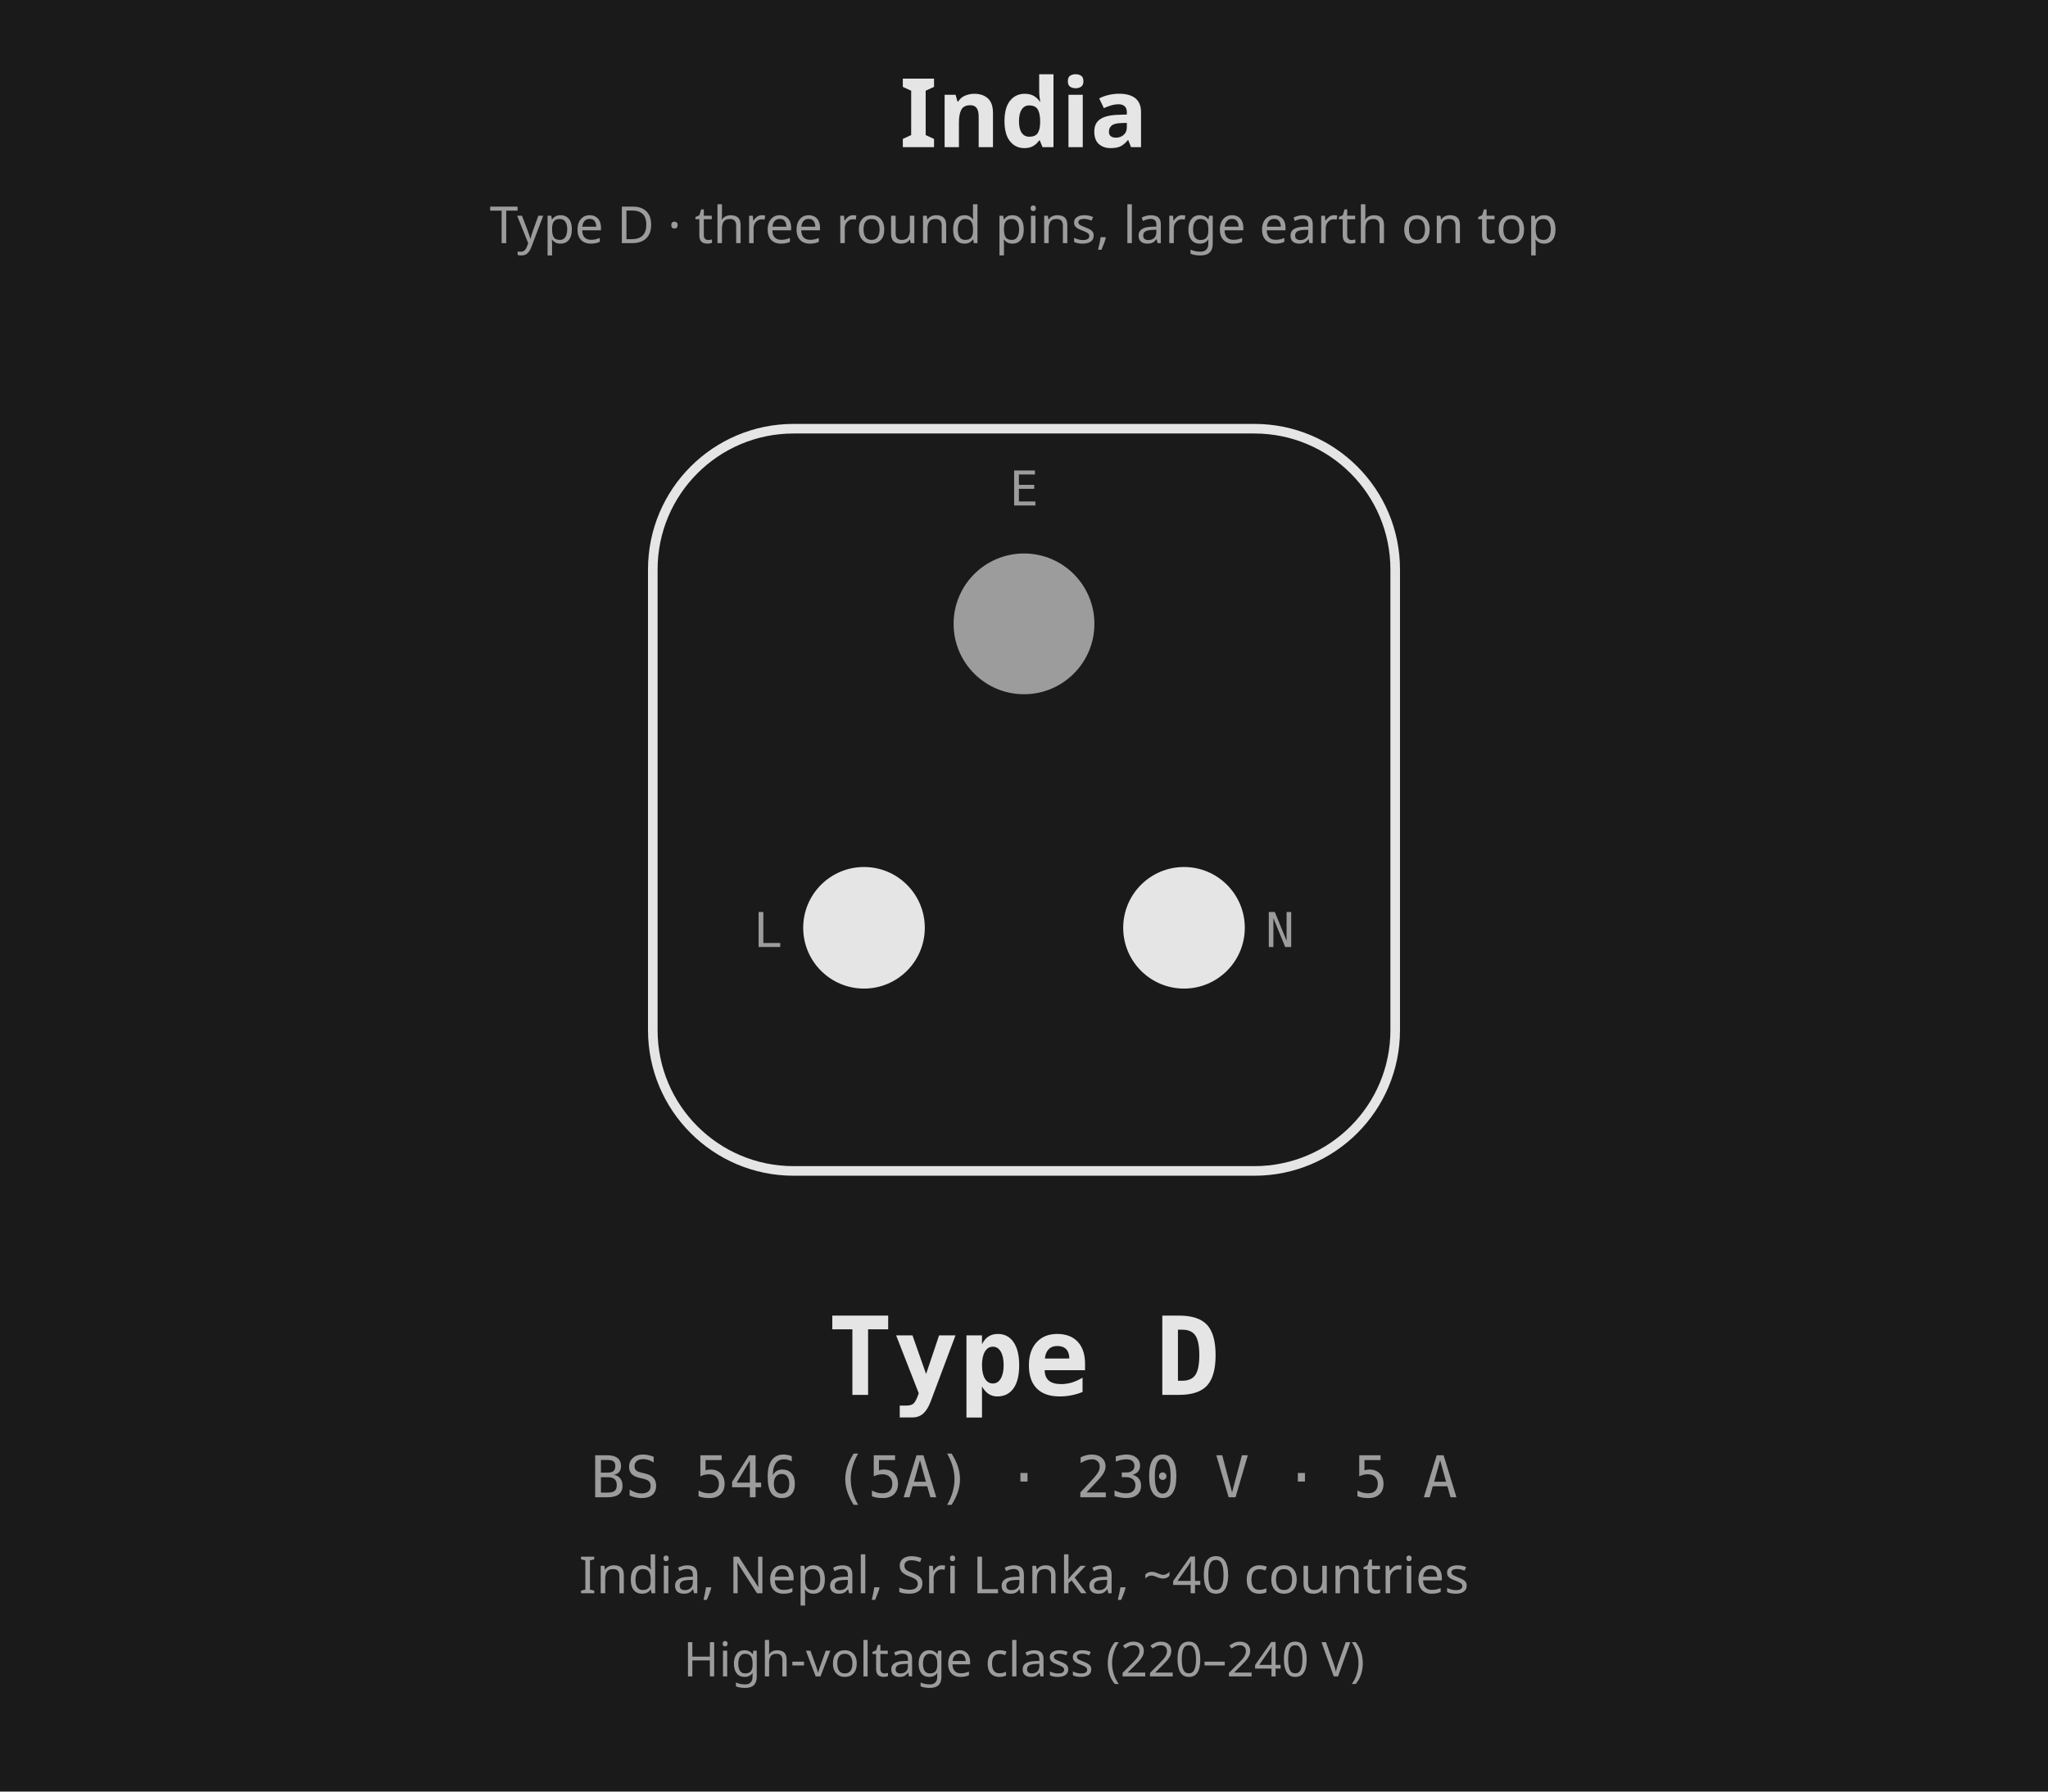
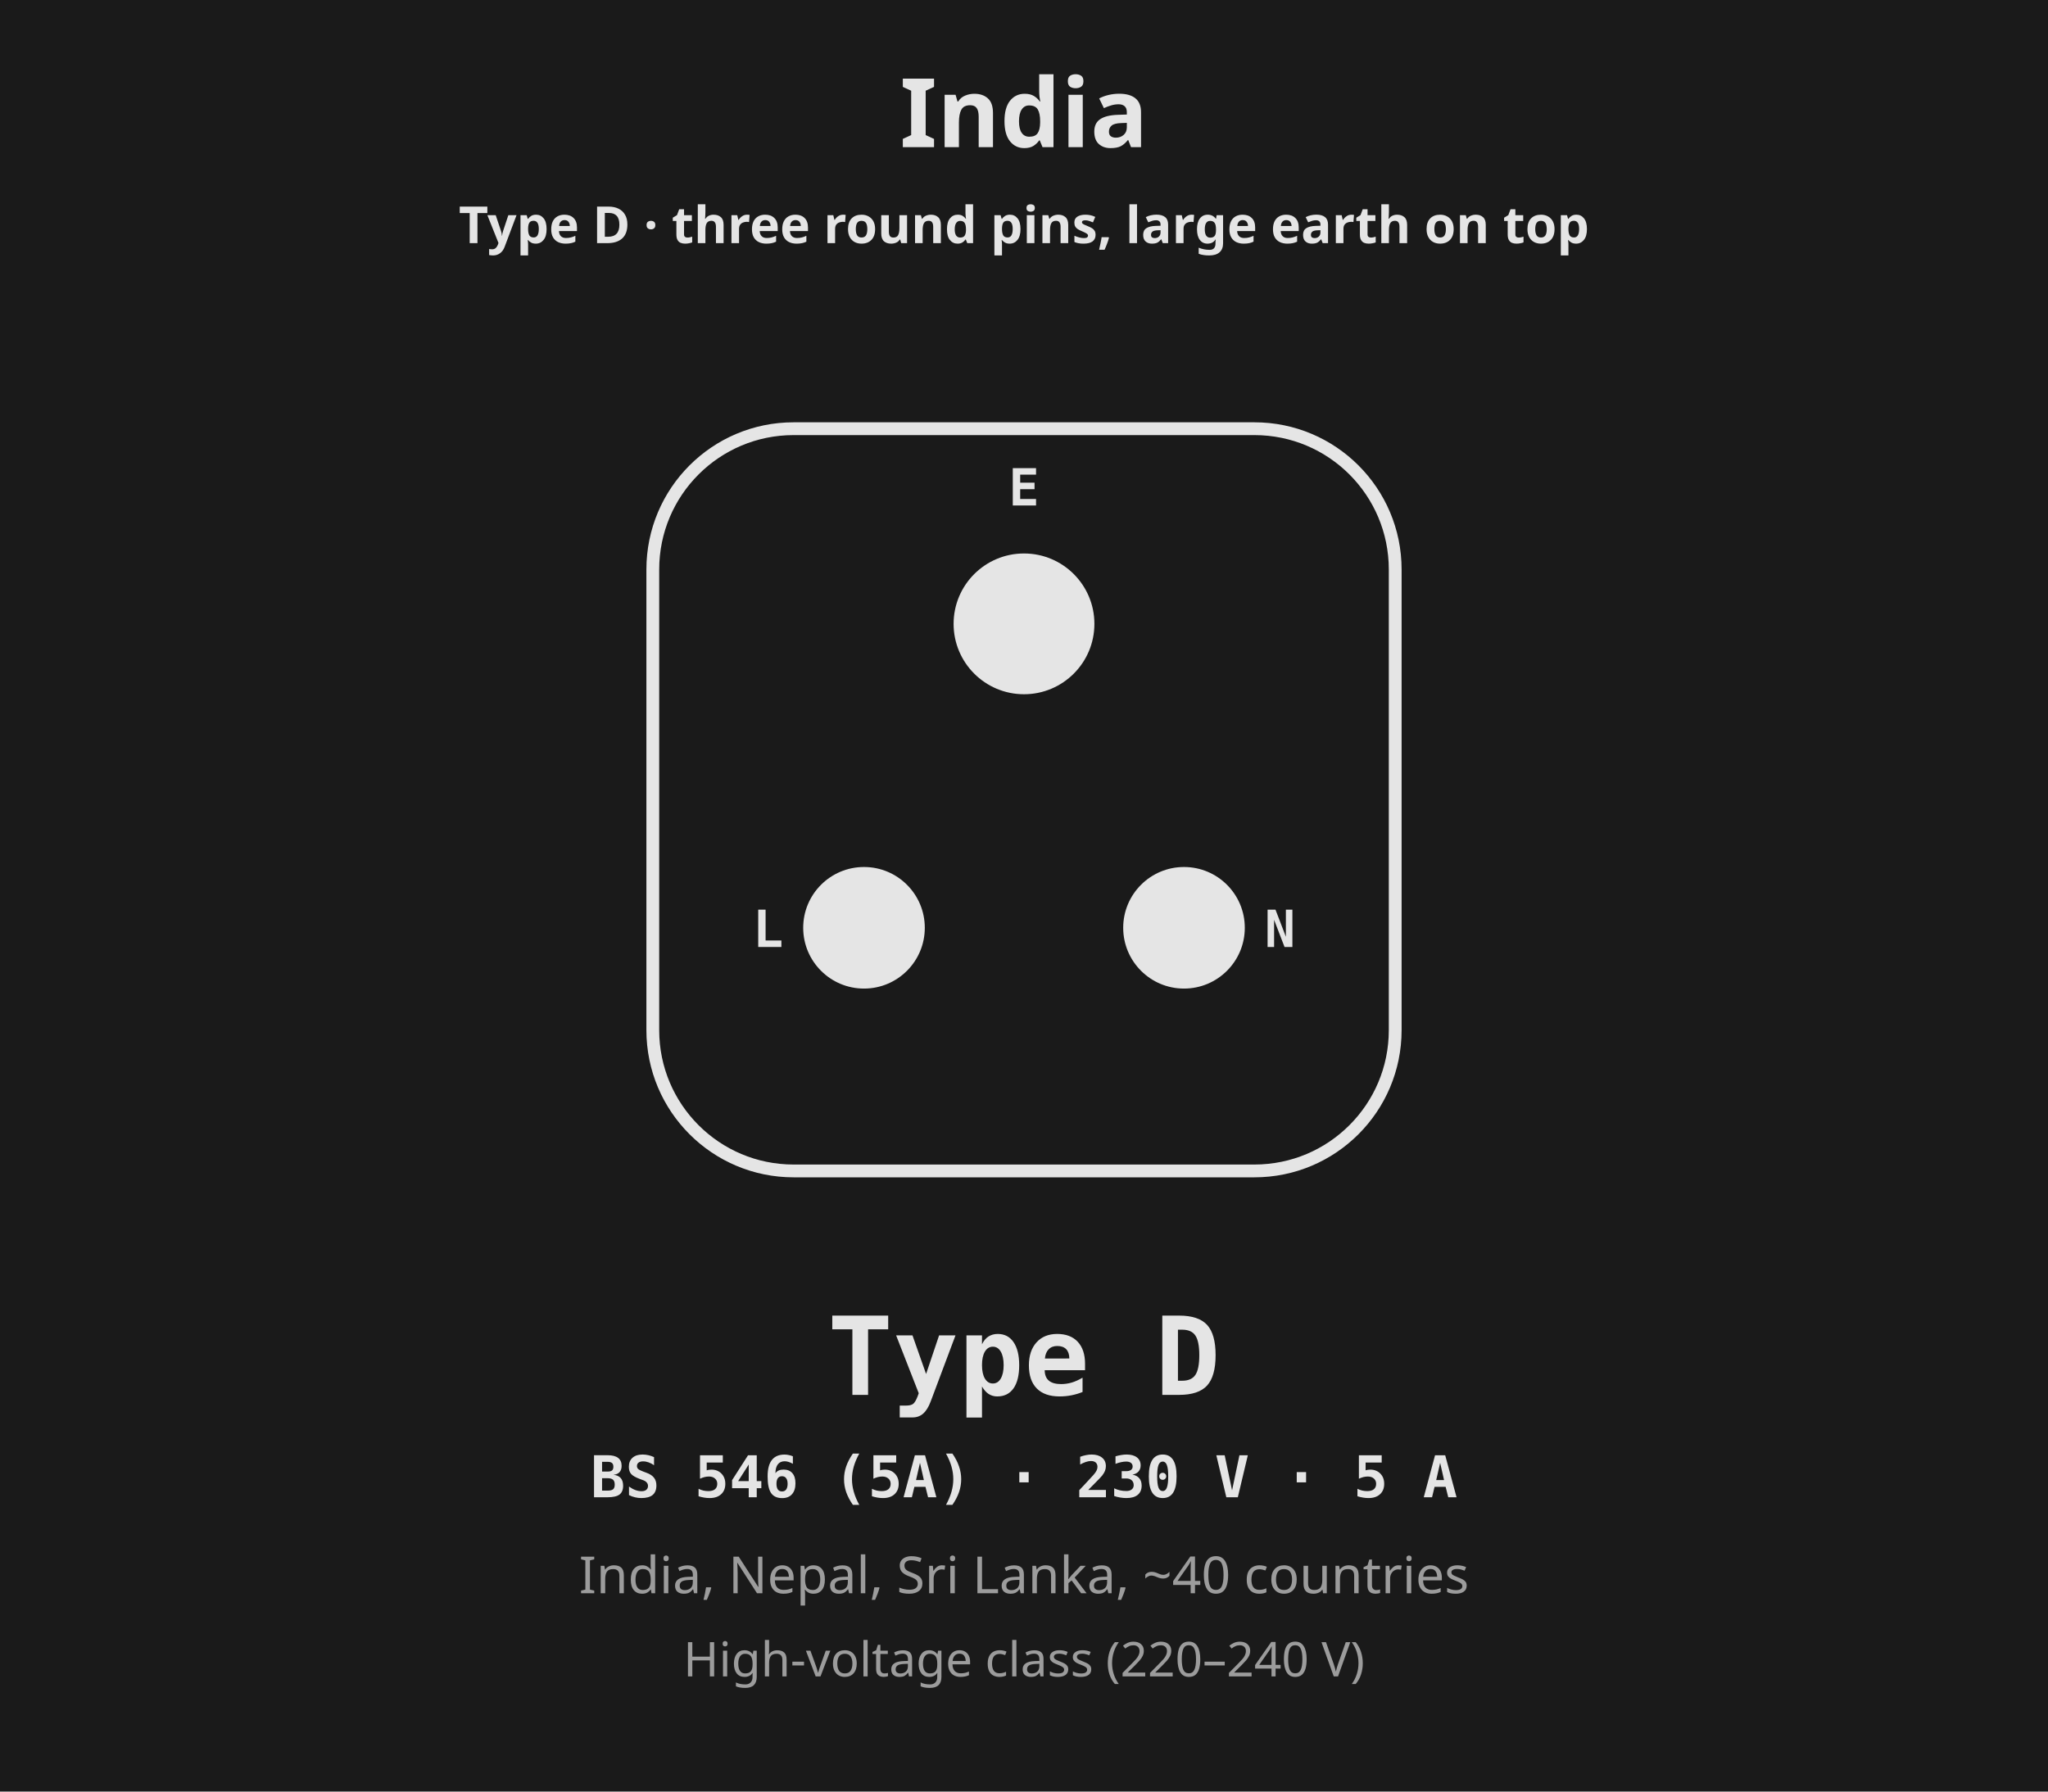
<svg xmlns="http://www.w3.org/2000/svg" viewBox="0 0 640 560" width="640" height="560" font-family="IBM Plex Sans, sans-serif" fill="none">
  <rect x="0" y="0" width="640" height="560" fill="#1A1A1A" />
  <text x="320" y="46" fill="#E5E5E5" font-size="30" font-weight="600" text-anchor="middle">India</text>
-   <text x="320" y="76" fill="#9C9C9C" font-size="16" font-weight="500" text-anchor="middle">Type D · three round pins, large earth on top</text>
-   <rect x="204" y="134" width="232" height="232" rx="44" stroke="#E5E5E5" stroke-width="3" />
-   <circle cx="320" cy="195" r="22" fill="#9C9C9C" />
+   <text x="320" y="76" fill="#E5E5E5" font-size="16" font-weight="600" text-anchor="middle">Type D · three round pins, large earth on top</text>
+   <rect x="204" y="134" width="232" height="232" rx="44" stroke="#E5E5E5" stroke-width="4" />
+   <circle cx="320" cy="195" r="22" fill="#E5E5E5" />
  <circle cx="270" cy="290" r="19" fill="#E5E5E5" />
  <circle cx="370" cy="290" r="19" fill="#E5E5E5" />
-   <text x="320" y="158" fill="#9C9C9C" font-size="15" font-weight="500" text-anchor="middle" font-family="DM Mono, monospace">E</text>
-   <text x="240" y="296" fill="#9C9C9C" font-size="15" font-weight="500" text-anchor="middle" font-family="DM Mono, monospace">L</text>
-   <text x="400" y="296" fill="#9C9C9C" font-size="15" font-weight="500" text-anchor="middle" font-family="DM Mono, monospace">N</text>
+   <text x="320" y="158" fill="#E5E5E5" font-size="16" font-weight="700" text-anchor="middle" font-family="DM Mono, monospace">E</text>
+   <text x="240" y="296" fill="#E5E5E5" font-size="16" font-weight="700" text-anchor="middle" font-family="DM Mono, monospace">L</text>
+   <text x="400" y="296" fill="#E5E5E5" font-size="16" font-weight="700" text-anchor="middle" font-family="DM Mono, monospace">N</text>
  <text x="320" y="436" fill="#E5E5E5" font-size="34" font-weight="600" text-anchor="middle" font-family="DM Mono, monospace">Type D</text>
-   <text x="320" y="468" fill="#9C9C9C" font-size="18" font-weight="500" text-anchor="middle" font-family="DM Mono, monospace">BS 546 (5A) · 230 V · 5 A</text>
+   <text x="320" y="468" fill="#E5E5E5" font-size="18" font-weight="600" text-anchor="middle" font-family="DM Mono, monospace">BS 546 (5A) · 230 V · 5 A</text>
  <text x="320" y="498" fill="#9C9C9C" font-size="16" font-weight="500" text-anchor="middle">India, Nepal, Sri Lanka, ~40 countries</text>
  <text x="320" y="524" fill="#9C9C9C" font-size="15" font-weight="500" text-anchor="middle">High-voltage class (220–240 V)</text>
</svg>
